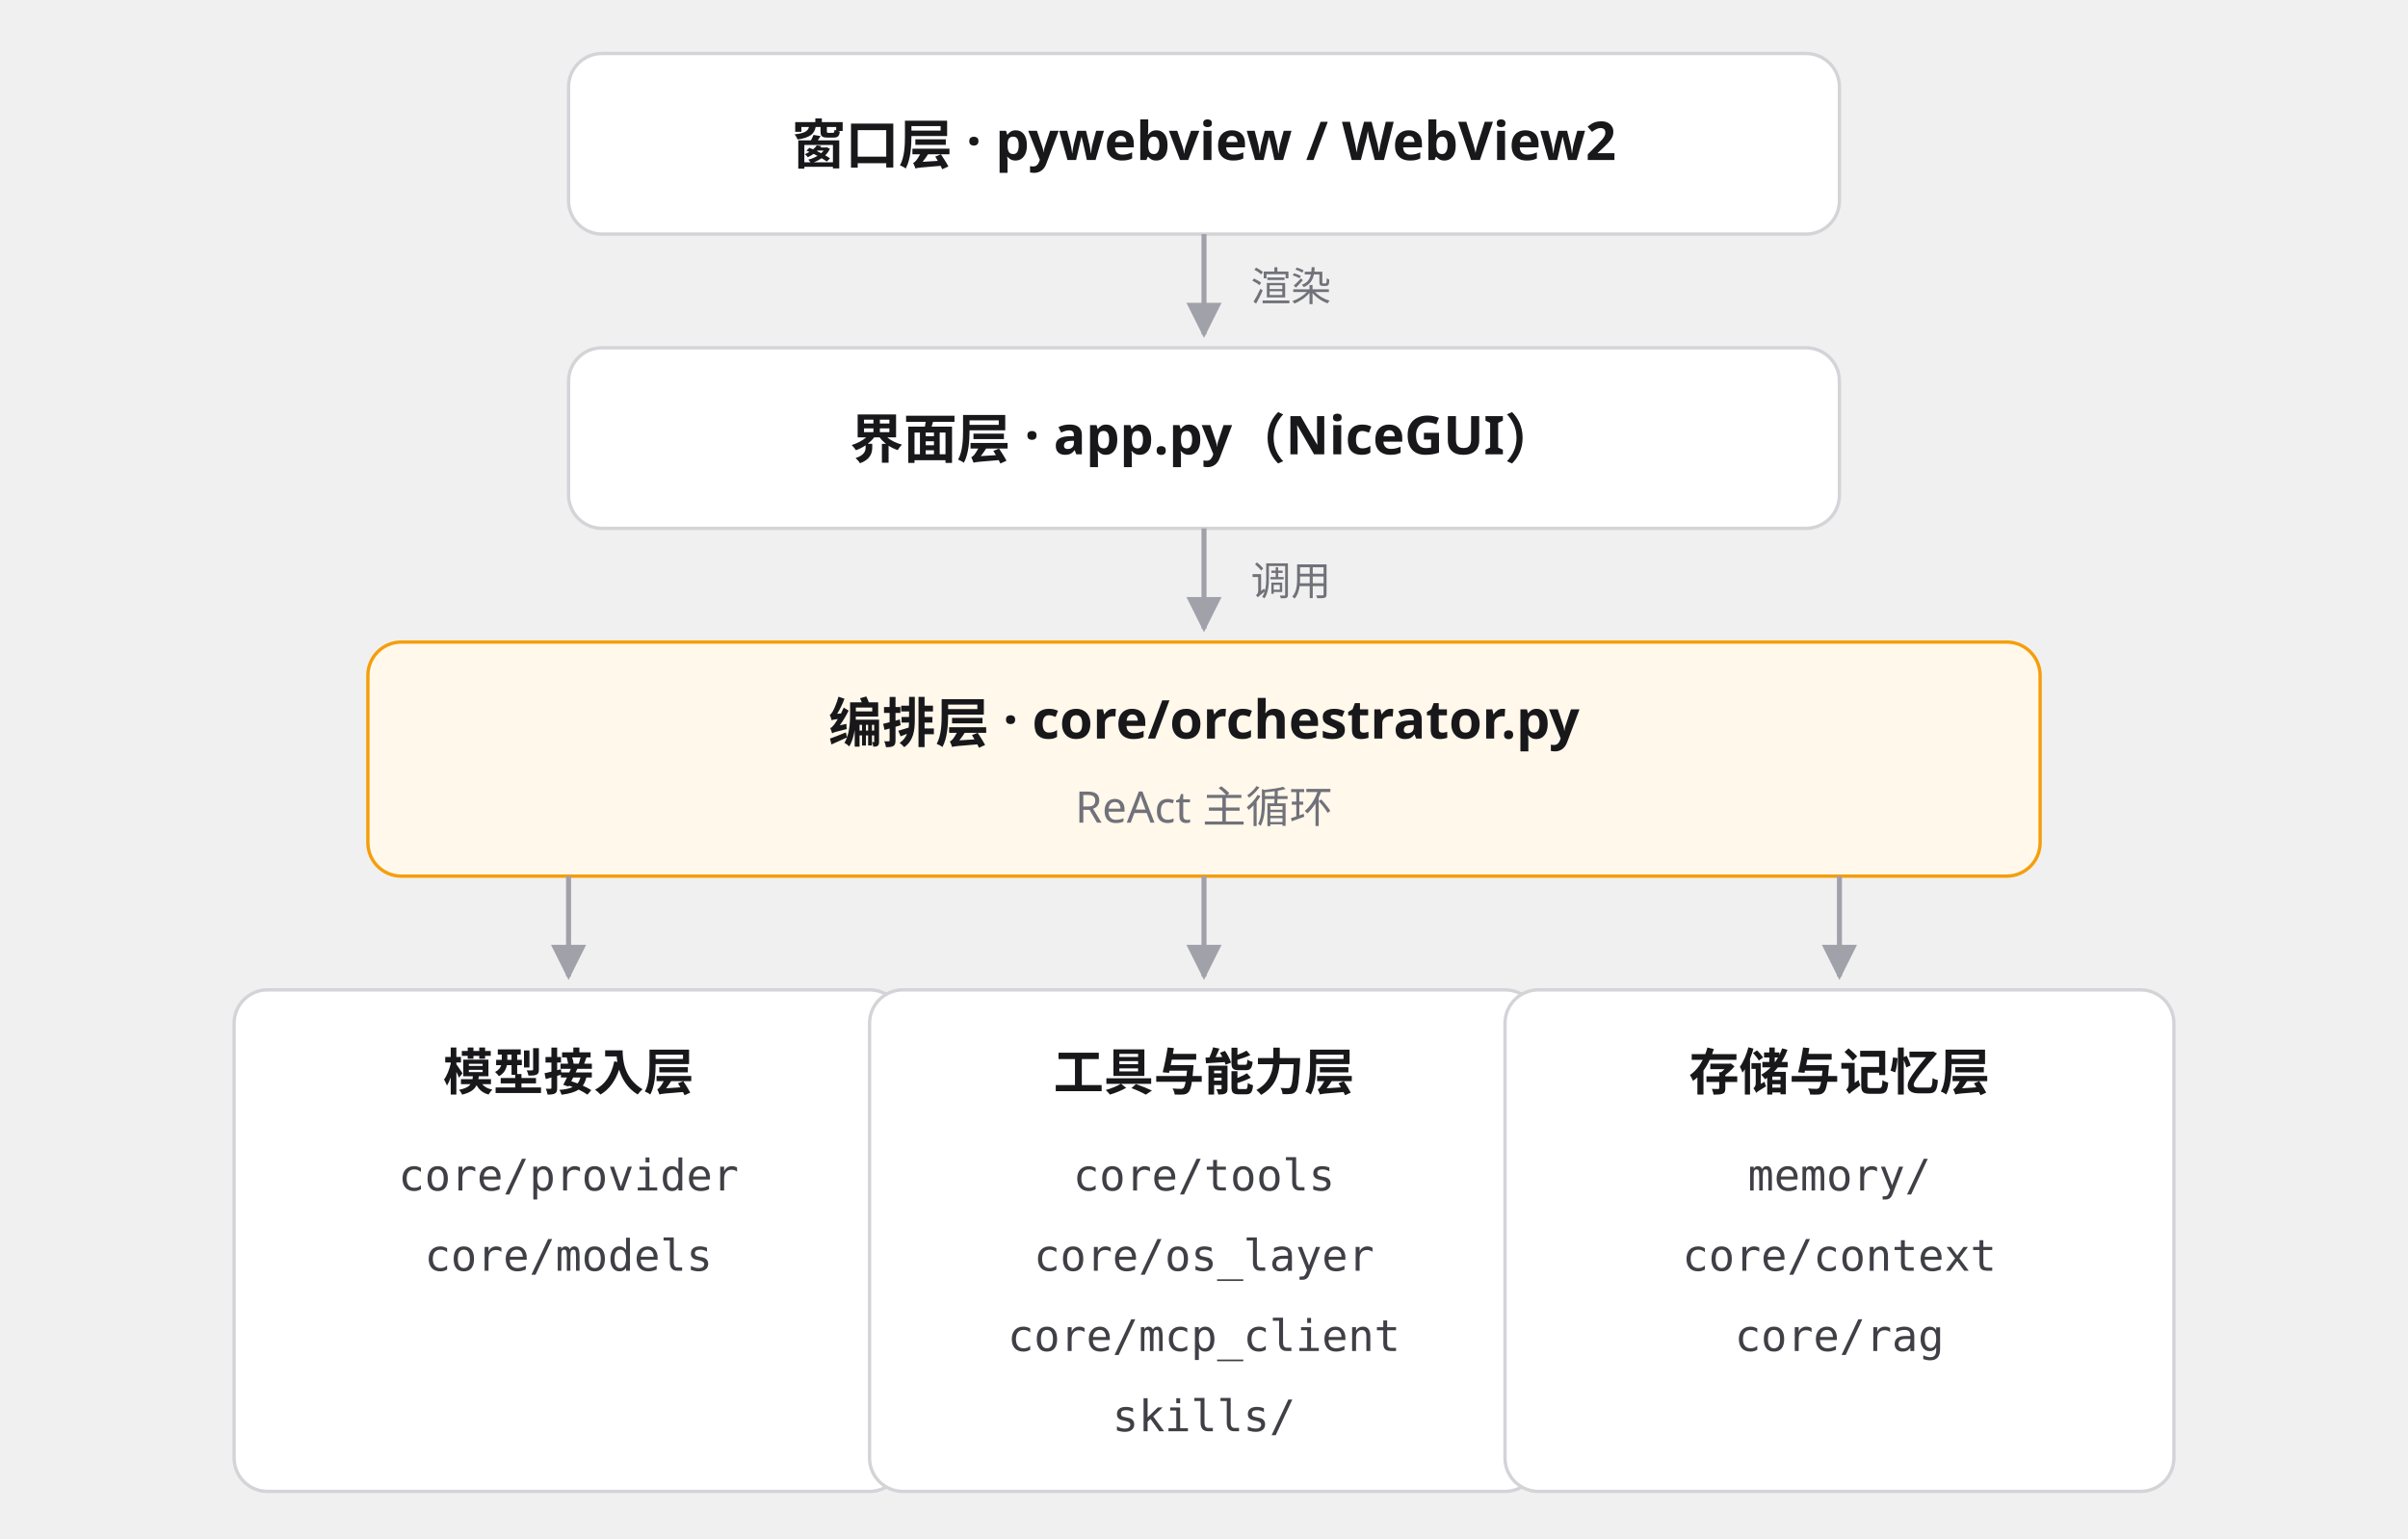
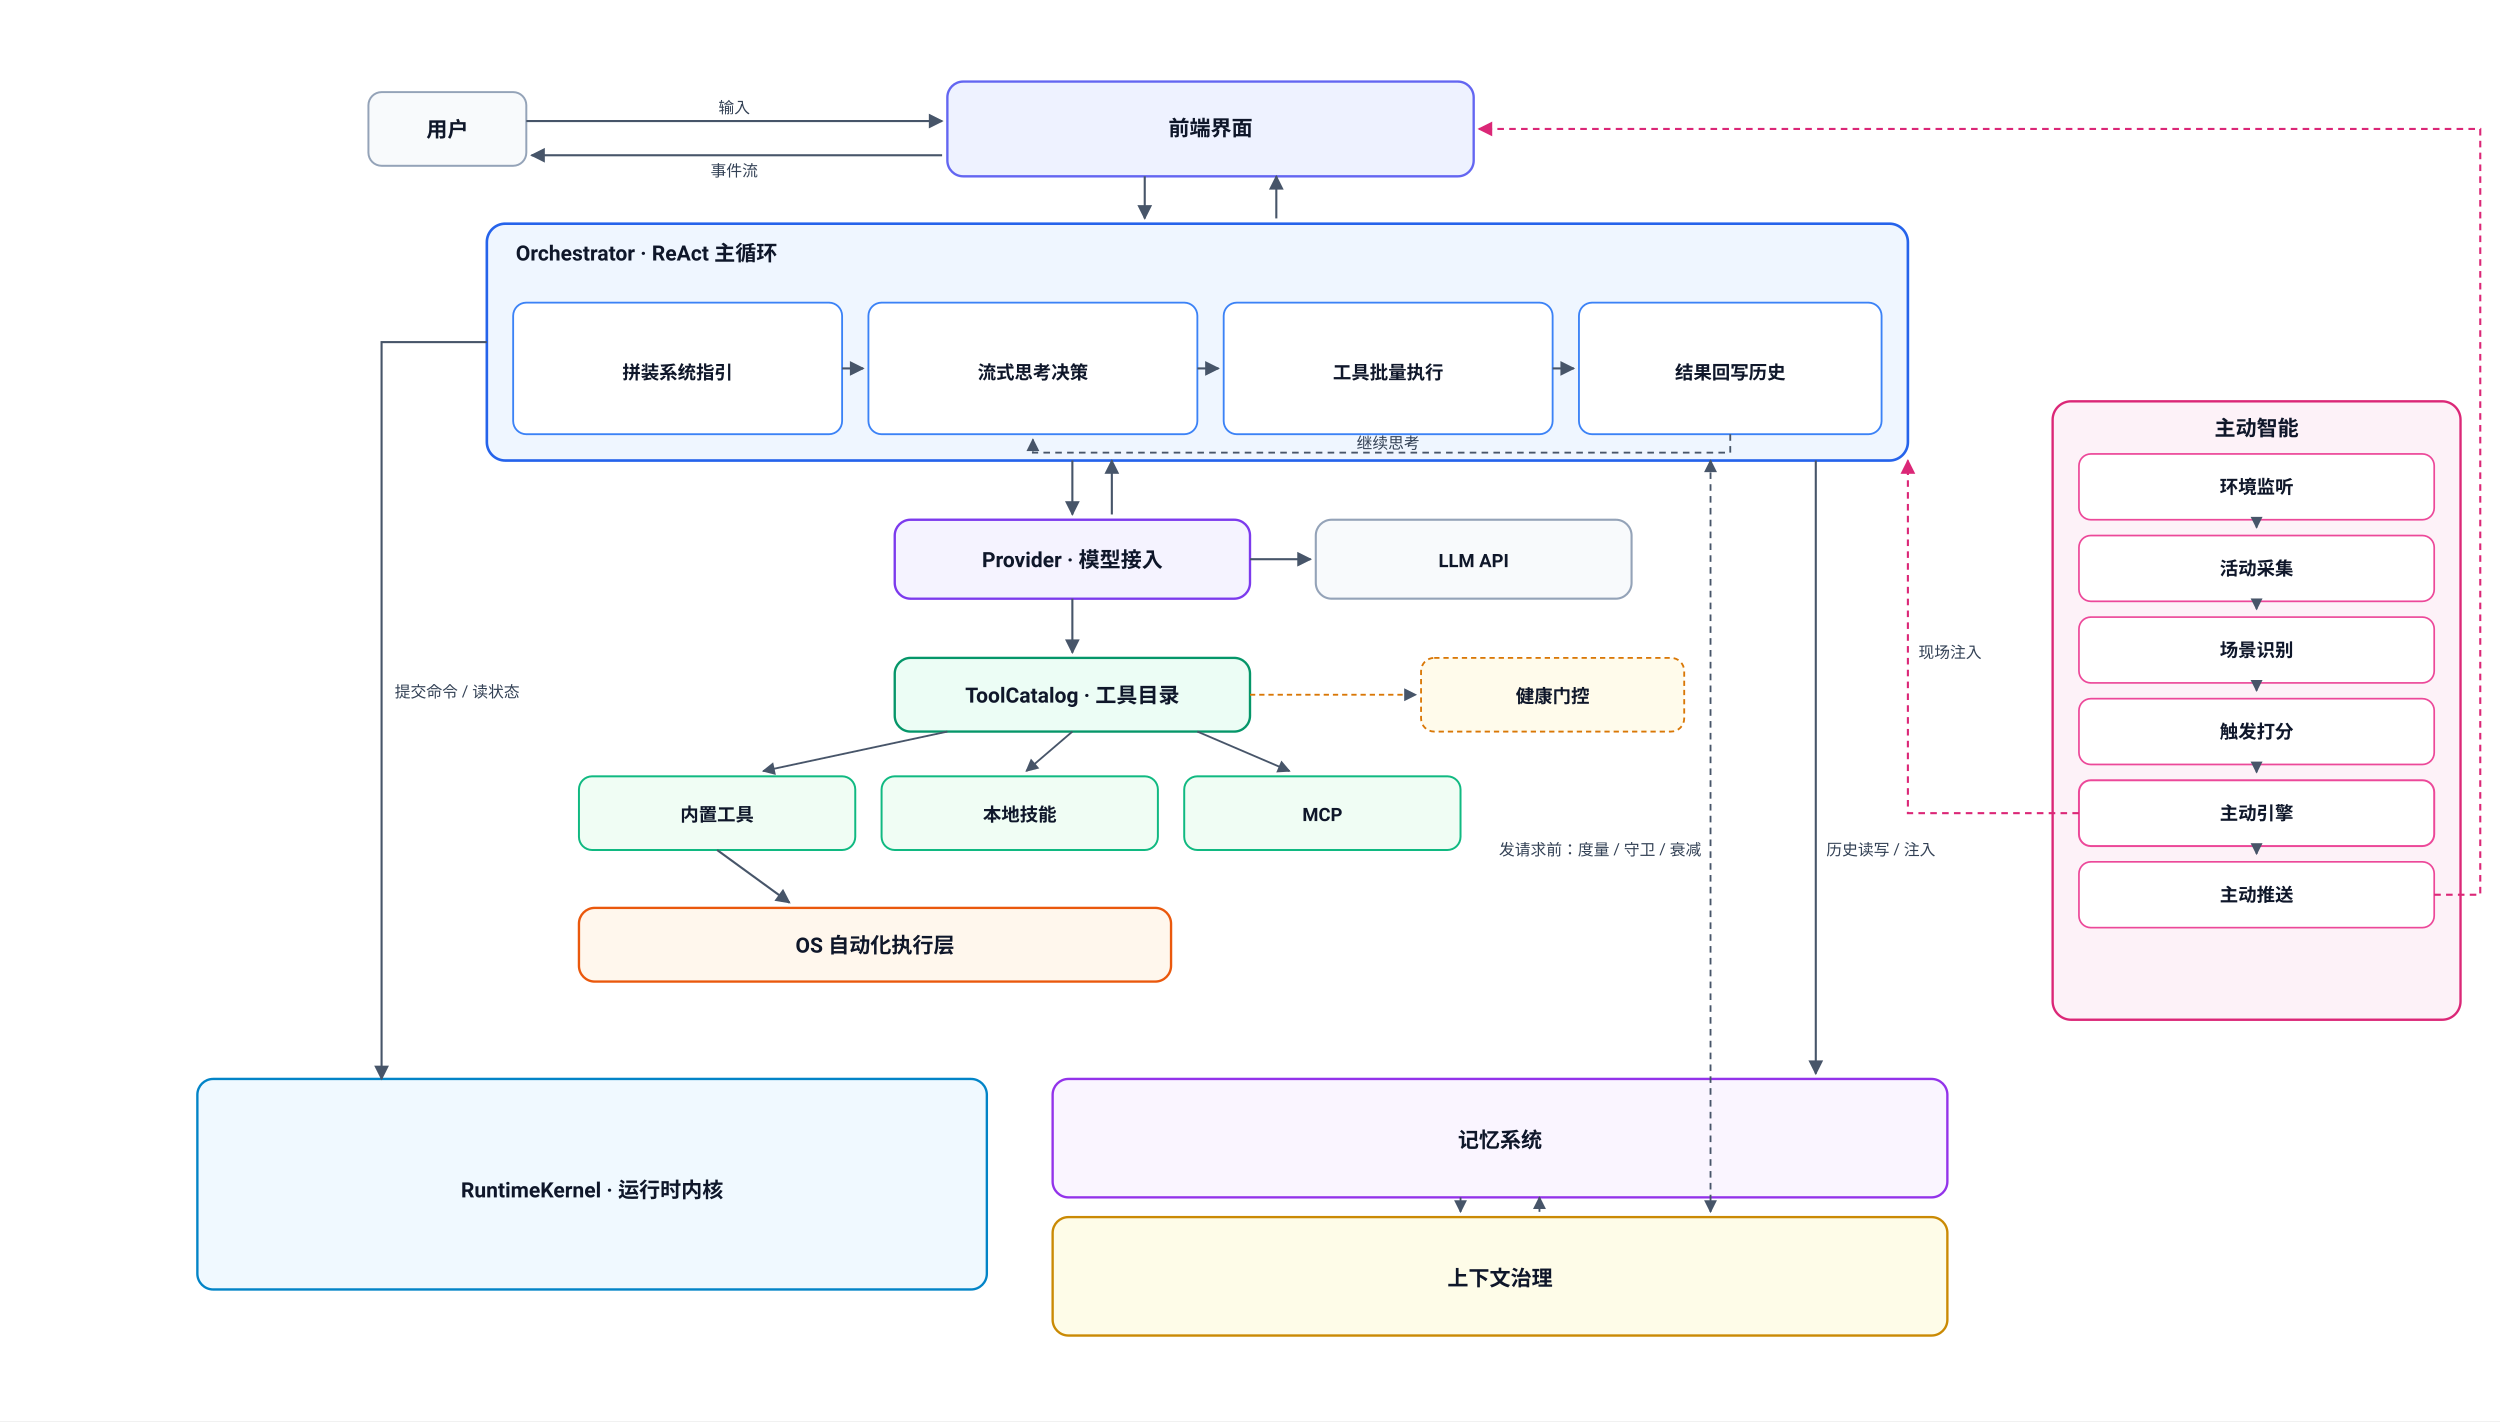
- <svg xmlns="http://www.w3.org/2000/svg" viewBox="0 0 720 460" font-family="'Segoe UI','Microsoft YaHei',system-ui,sans-serif">
+ <svg xmlns="http://www.w3.org/2000/svg" viewBox="0 0 1900 1080" font-family="-apple-system, 'Segoe UI', 'PingFang SC', 'Microsoft YaHei', Roboto, sans-serif">
  <defs>
-     <marker id="a" viewBox="0 0 10 10" refX="9" refY="5" markerWidth="7" markerHeight="7" orient="auto-start-reverse">
-       <path d="M0,0 L10,5 L0,10 z" fill="#a1a1aa" />
+     <marker id="arr" viewBox="0 0 10 10" refX="9" refY="5" markerWidth="7" markerHeight="7" orient="auto-start-reverse">
+       <path d="M0,0 L10,5 L0,10 z" fill="#475569" />
    </marker>
+     <marker id="arrPink" viewBox="0 0 10 10" refX="9" refY="5" markerWidth="7" markerHeight="7" orient="auto-start-reverse">
+       <path d="M0,0 L10,5 L0,10 z" fill="#db2777" />
+     </marker>
+     <style>
+       .hdr   { font-size: 16px; font-weight: 700; fill: #0f172a; }
+       .hdrSm { font-size: 14px; font-weight: 700; fill: #0f172a; }
+       .lab   { font-size: 12px; fill: #334155; }
+     </style>
  </defs>
-   <rect x="170" y="16" width="380" height="54" rx="10" fill="#ffffff" stroke="#d4d4d8" />
-   <text x="360" y="49" text-anchor="middle" font-size="16" font-weight="600" fill="#18181b">窗口层 · pywebview / WebView2</text>
-   <line x1="360" y1="70" x2="360" y2="100" stroke="#a1a1aa" stroke-width="1.5" marker-end="url(#a)" />
-   <text x="374" y="90" font-size="12" fill="#71717a">渲染</text>
-   <rect x="170" y="104" width="380" height="54" rx="10" fill="#ffffff" stroke="#d4d4d8" />
-   <text x="360" y="137" text-anchor="middle" font-size="16" font-weight="600" fill="#18181b">界面层 · app.py（NiceGUI）</text>
-   <line x1="360" y1="158" x2="360" y2="188" stroke="#a1a1aa" stroke-width="1.5" marker-end="url(#a)" />
-   <text x="374" y="178" font-size="12" fill="#71717a">调用</text>
-   <rect x="110" y="192" width="500" height="70" rx="10" fill="#fff8eb" stroke="#f59e0b" />
-   <text x="360" y="222" text-anchor="middle" font-size="16" font-weight="600" fill="#18181b">编排层 · core/orchestrator.py</text>
-   <text x="360" y="246" text-anchor="middle" font-size="13" fill="#71717a">ReAct 主循环</text>
-   <line x1="170" y1="262" x2="170" y2="292" stroke="#a1a1aa" stroke-width="1.5" marker-end="url(#a)" />
-   <line x1="360" y1="262" x2="360" y2="292" stroke="#a1a1aa" stroke-width="1.5" marker-end="url(#a)" />
-   <line x1="550" y1="262" x2="550" y2="292" stroke="#a1a1aa" stroke-width="1.5" marker-end="url(#a)" />
-   <rect x="70" y="296" width="200" height="150" rx="10" fill="#ffffff" stroke="#d4d4d8" />
-   <text x="170" y="326" text-anchor="middle" font-size="15" font-weight="600" fill="#18181b">模型接入层</text>
-   <text x="170" y="356" text-anchor="middle" font-size="13" fill="#3f3f46" font-family="ui-monospace,Consolas,monospace">core/provider</text>
-   <text x="170" y="380" text-anchor="middle" font-size="13" fill="#3f3f46" font-family="ui-monospace,Consolas,monospace">core/models</text>
-   <rect x="260" y="296" width="200" height="150" rx="10" fill="#ffffff" stroke="#d4d4d8" />
-   <text x="360" y="326" text-anchor="middle" font-size="15" font-weight="600" fill="#18181b">工具与能力层</text>
-   <text x="360" y="356" text-anchor="middle" font-size="13" fill="#3f3f46" font-family="ui-monospace,Consolas,monospace">core/tools</text>
-   <text x="360" y="380" text-anchor="middle" font-size="13" fill="#3f3f46" font-family="ui-monospace,Consolas,monospace">core/os_layer</text>
-   <text x="360" y="404" text-anchor="middle" font-size="13" fill="#3f3f46" font-family="ui-monospace,Consolas,monospace">core/mcp_client</text>
-   <text x="360" y="428" text-anchor="middle" font-size="13" fill="#3f3f46" font-family="ui-monospace,Consolas,monospace">skills/</text>
-   <rect x="450" y="296" width="200" height="150" rx="10" fill="#ffffff" stroke="#d4d4d8" />
-   <text x="550" y="326" text-anchor="middle" font-size="15" font-weight="600" fill="#18181b">存储与记忆层</text>
-   <text x="550" y="356" text-anchor="middle" font-size="13" fill="#3f3f46" font-family="ui-monospace,Consolas,monospace">memory/</text>
-   <text x="550" y="380" text-anchor="middle" font-size="13" fill="#3f3f46" font-family="ui-monospace,Consolas,monospace">core/context</text>
-   <text x="550" y="404" text-anchor="middle" font-size="13" fill="#3f3f46" font-family="ui-monospace,Consolas,monospace">core/rag</text>
+   <rect width="1900" height="1080" fill="#ffffff" />
+   <rect x="280" y="70" width="120" height="56" rx="10" fill="#f8fafc" stroke="#94a3b8" stroke-width="1.5" />
+   <text x="340" y="104" text-anchor="middle" class="hdr">用户</text>
+   <rect x="720" y="62" width="400" height="72" rx="12" fill="#eef2ff" stroke="#6366f1" stroke-width="1.8" />
+   <text x="920" y="103" text-anchor="middle" class="hdr">前端界面</text>
+   <line x1="400" y1="92" x2="716" y2="92" stroke="#475569" stroke-width="1.6" marker-end="url(#arr)" />
+   <text x="558" y="86" text-anchor="middle" class="lab">输入</text>
+   <line x1="716" y1="118" x2="404" y2="118" stroke="#475569" stroke-width="1.6" marker-end="url(#arr)" />
+   <text x="558" y="134" text-anchor="middle" class="lab">事件流</text>
+   <rect x="370" y="170" width="1080" height="180" rx="14" fill="#eff6ff" stroke="#2563eb" stroke-width="2" />
+   <text x="392" y="198" class="hdr">Orchestrator · ReAct 主循环</text>
+   <rect x="390" y="230" width="250" height="100" rx="10" fill="#fff" stroke="#3b82f6" stroke-width="1.4" />
+   <text x="515" y="288" text-anchor="middle" class="hdrSm">拼装系统指引</text>
+   <rect x="660" y="230" width="250" height="100" rx="10" fill="#fff" stroke="#3b82f6" stroke-width="1.4" />
+   <text x="785" y="288" text-anchor="middle" class="hdrSm">流式思考决策</text>
+   <rect x="930" y="230" width="250" height="100" rx="10" fill="#fff" stroke="#3b82f6" stroke-width="1.4" />
+   <text x="1055" y="288" text-anchor="middle" class="hdrSm">工具批量执行</text>
+   <rect x="1200" y="230" width="230" height="100" rx="10" fill="#fff" stroke="#3b82f6" stroke-width="1.4" />
+   <text x="1315" y="288" text-anchor="middle" class="hdrSm">结果回写历史</text>
+   <line x1="640" y1="280" x2="656" y2="280" stroke="#475569" stroke-width="1.6" marker-end="url(#arr)" />
+   <line x1="910" y1="280" x2="926" y2="280" stroke="#475569" stroke-width="1.6" marker-end="url(#arr)" />
+   <line x1="1180" y1="280" x2="1196" y2="280" stroke="#475569" stroke-width="1.6" marker-end="url(#arr)" />
+   <path d="M 1315 330 L 1315 344 L 785 344 L 785 334" fill="none" stroke="#475569" stroke-width="1.4" stroke-dasharray="5 4" marker-end="url(#arr)" />
+   <text x="1055" y="341" text-anchor="middle" class="lab">继续思考</text>
+   <line x1="870" y1="134" x2="870" y2="166" stroke="#475569" stroke-width="1.6" marker-end="url(#arr)" />
+   <line x1="970" y1="166" x2="970" y2="134" stroke="#475569" stroke-width="1.6" marker-end="url(#arr)" />
+   <rect x="680" y="395" width="270" height="60" rx="12" fill="#f5f3ff" stroke="#7c3aed" stroke-width="1.8" />
+   <text x="815" y="431" text-anchor="middle" class="hdr">Provider · 模型接入</text>
+   <rect x="1000" y="395" width="240" height="60" rx="12" fill="#f8fafc" stroke="#94a3b8" stroke-width="1.6" />
+   <text x="1120" y="431" text-anchor="middle" class="hdrSm">LLM API</text>
+   <line x1="815" y1="350" x2="815" y2="391" stroke="#475569" stroke-width="1.6" marker-end="url(#arr)" />
+   <line x1="845" y1="391" x2="845" y2="350" stroke="#475569" stroke-width="1.6" marker-end="url(#arr)" />
+   <line x1="950" y1="425" x2="996" y2="425" stroke="#475569" stroke-width="1.6" marker-end="url(#arr)" />
+   <rect x="680" y="500" width="270" height="56" rx="12" fill="#ecfdf5" stroke="#059669" stroke-width="1.8" />
+   <text x="815" y="534" text-anchor="middle" class="hdr">ToolCatalog · 工具目录</text>
+   <line x1="815" y1="455" x2="815" y2="496" stroke="#475569" stroke-width="1.6" marker-end="url(#arr)" />
+   <rect x="440" y="590" width="210" height="56" rx="10" fill="#f0fdf4" stroke="#10b981" stroke-width="1.5" />
+   <text x="545" y="624" text-anchor="middle" class="hdrSm">内置工具</text>
+   <rect x="670" y="590" width="210" height="56" rx="10" fill="#f0fdf4" stroke="#10b981" stroke-width="1.5" />
+   <text x="775" y="624" text-anchor="middle" class="hdrSm">本地技能</text>
+   <rect x="900" y="590" width="210" height="56" rx="10" fill="#f0fdf4" stroke="#10b981" stroke-width="1.5" />
+   <text x="1005" y="624" text-anchor="middle" class="hdrSm">MCP</text>
+   <line x1="720" y1="556" x2="580" y2="586" stroke="#475569" stroke-width="1.4" marker-end="url(#arr)" />
+   <line x1="815" y1="556" x2="780" y2="586" stroke="#475569" stroke-width="1.4" marker-end="url(#arr)" />
+   <line x1="910" y1="556" x2="980" y2="586" stroke="#475569" stroke-width="1.4" marker-end="url(#arr)" />
+   <rect x="1080" y="500" width="200" height="56" rx="10" fill="#fffbeb" stroke="#d97706" stroke-width="1.4" stroke-dasharray="4 3" />
+   <text x="1180" y="534" text-anchor="middle" class="hdrSm">健康门控</text>
+   <line x1="950" y1="528" x2="1076" y2="528" stroke="#d97706" stroke-width="1.4" stroke-dasharray="4 3" marker-end="url(#arr)" />
+   <rect x="440" y="690" width="450" height="56" rx="12" fill="#fff7ed" stroke="#ea580c" stroke-width="1.8" />
+   <text x="665" y="724" text-anchor="middle" class="hdr">OS 自动化执行层</text>
+   <line x1="545" y1="646" x2="600" y2="686" stroke="#475569" stroke-width="1.6" marker-end="url(#arr)" />
+   <rect x="150" y="820" width="600" height="160" rx="12" fill="#f0f9ff" stroke="#0284c7" stroke-width="1.8" />
+   <text x="450" y="910" text-anchor="middle" class="hdr">RuntimeKernel · 运行时内核</text>
+   <path d="M 370 260 L 290 260 L 290 820" fill="none" stroke="#475569" stroke-width="1.6" marker-end="url(#arr)" />
+   <text x="300" y="530" class="lab">提交命令 / 读状态</text>
+   <rect x="800" y="820" width="680" height="90" rx="12" fill="#faf5ff" stroke="#9333ea" stroke-width="1.8" />
+   <text x="1140" y="872" text-anchor="middle" class="hdr">记忆系统</text>
+   <rect x="800" y="925" width="680" height="90" rx="12" fill="#fefce8" stroke="#ca8a04" stroke-width="1.8" />
+   <text x="1140" y="977" text-anchor="middle" class="hdr">上下文治理</text>
+   <line x1="1110" y1="910" x2="1110" y2="921" stroke="#475569" stroke-width="1.4" marker-end="url(#arr)" />
+   <line x1="1170" y1="921" x2="1170" y2="910" stroke="#475569" stroke-width="1.4" marker-end="url(#arr)" />
+   <path d="M 1380 350 L 1380 816" fill="none" stroke="#475569" stroke-width="1.6" marker-end="url(#arr)" />
+   <text x="1388" y="650" class="lab">历史读写 / 注入</text>
+   <line x1="1300" y1="350" x2="1300" y2="921" stroke="#475569" stroke-width="1.4" stroke-dasharray="5 4" marker-start="url(#arr)" marker-end="url(#arr)" />
+   <text x="1293" y="650" text-anchor="end" class="lab">发请求前：度量 / 守卫 / 衰减</text>
+   <rect x="1560" y="305" width="310" height="470" rx="14" fill="#fdf2f8" stroke="#db2777" stroke-width="1.8" />
+   <text x="1715" y="331" text-anchor="middle" class="hdr">主动智能</text>
+   <rect x="1580" y="345" width="270" height="50" rx="9" fill="#fff" stroke="#ec4899" stroke-width="1.3" />
+   <text x="1715" y="375" text-anchor="middle" class="hdrSm">环境监听</text>
+   <rect x="1580" y="407" width="270" height="50" rx="9" fill="#fff" stroke="#ec4899" stroke-width="1.3" />
+   <text x="1715" y="437" text-anchor="middle" class="hdrSm">活动采集</text>
+   <rect x="1580" y="469" width="270" height="50" rx="9" fill="#fff" stroke="#ec4899" stroke-width="1.3" />
+   <text x="1715" y="499" text-anchor="middle" class="hdrSm">场景识别</text>
+   <rect x="1580" y="531" width="270" height="50" rx="9" fill="#fff" stroke="#ec4899" stroke-width="1.3" />
+   <text x="1715" y="561" text-anchor="middle" class="hdrSm">触发打分</text>
+   <rect x="1580" y="593" width="270" height="50" rx="9" fill="#fff" stroke="#ec4899" stroke-width="1.5" />
+   <text x="1715" y="623" text-anchor="middle" class="hdrSm">主动引擎</text>
+   <rect x="1580" y="655" width="270" height="50" rx="9" fill="#fff" stroke="#ec4899" stroke-width="1.3" />
+   <text x="1715" y="685" text-anchor="middle" class="hdrSm">主动推送</text>
+   <line x1="1715" y1="395" x2="1715" y2="401" stroke="#475569" stroke-width="1.3" marker-end="url(#arr)" />
+   <line x1="1715" y1="457" x2="1715" y2="463" stroke="#475569" stroke-width="1.3" marker-end="url(#arr)" />
+   <line x1="1715" y1="519" x2="1715" y2="525" stroke="#475569" stroke-width="1.3" marker-end="url(#arr)" />
+   <line x1="1715" y1="581" x2="1715" y2="587" stroke="#475569" stroke-width="1.3" marker-end="url(#arr)" />
+   <line x1="1715" y1="643" x2="1715" y2="649" stroke="#475569" stroke-width="1.3" marker-end="url(#arr)" />
+   <path d="M 1580 618 L 1450 618 L 1450 350" fill="none" stroke="#db2777" stroke-width="1.6" stroke-dasharray="5 4" marker-end="url(#arrPink)" />
+   <text x="1458" y="500" class="lab" fill="#db2777">现场注入</text>
+   <path d="M 1850 680 L 1885 680 L 1885 98 L 1124 98" fill="none" stroke="#db2777" stroke-width="1.6" stroke-dasharray="5 4" marker-end="url(#arrPink)" />
</svg>
